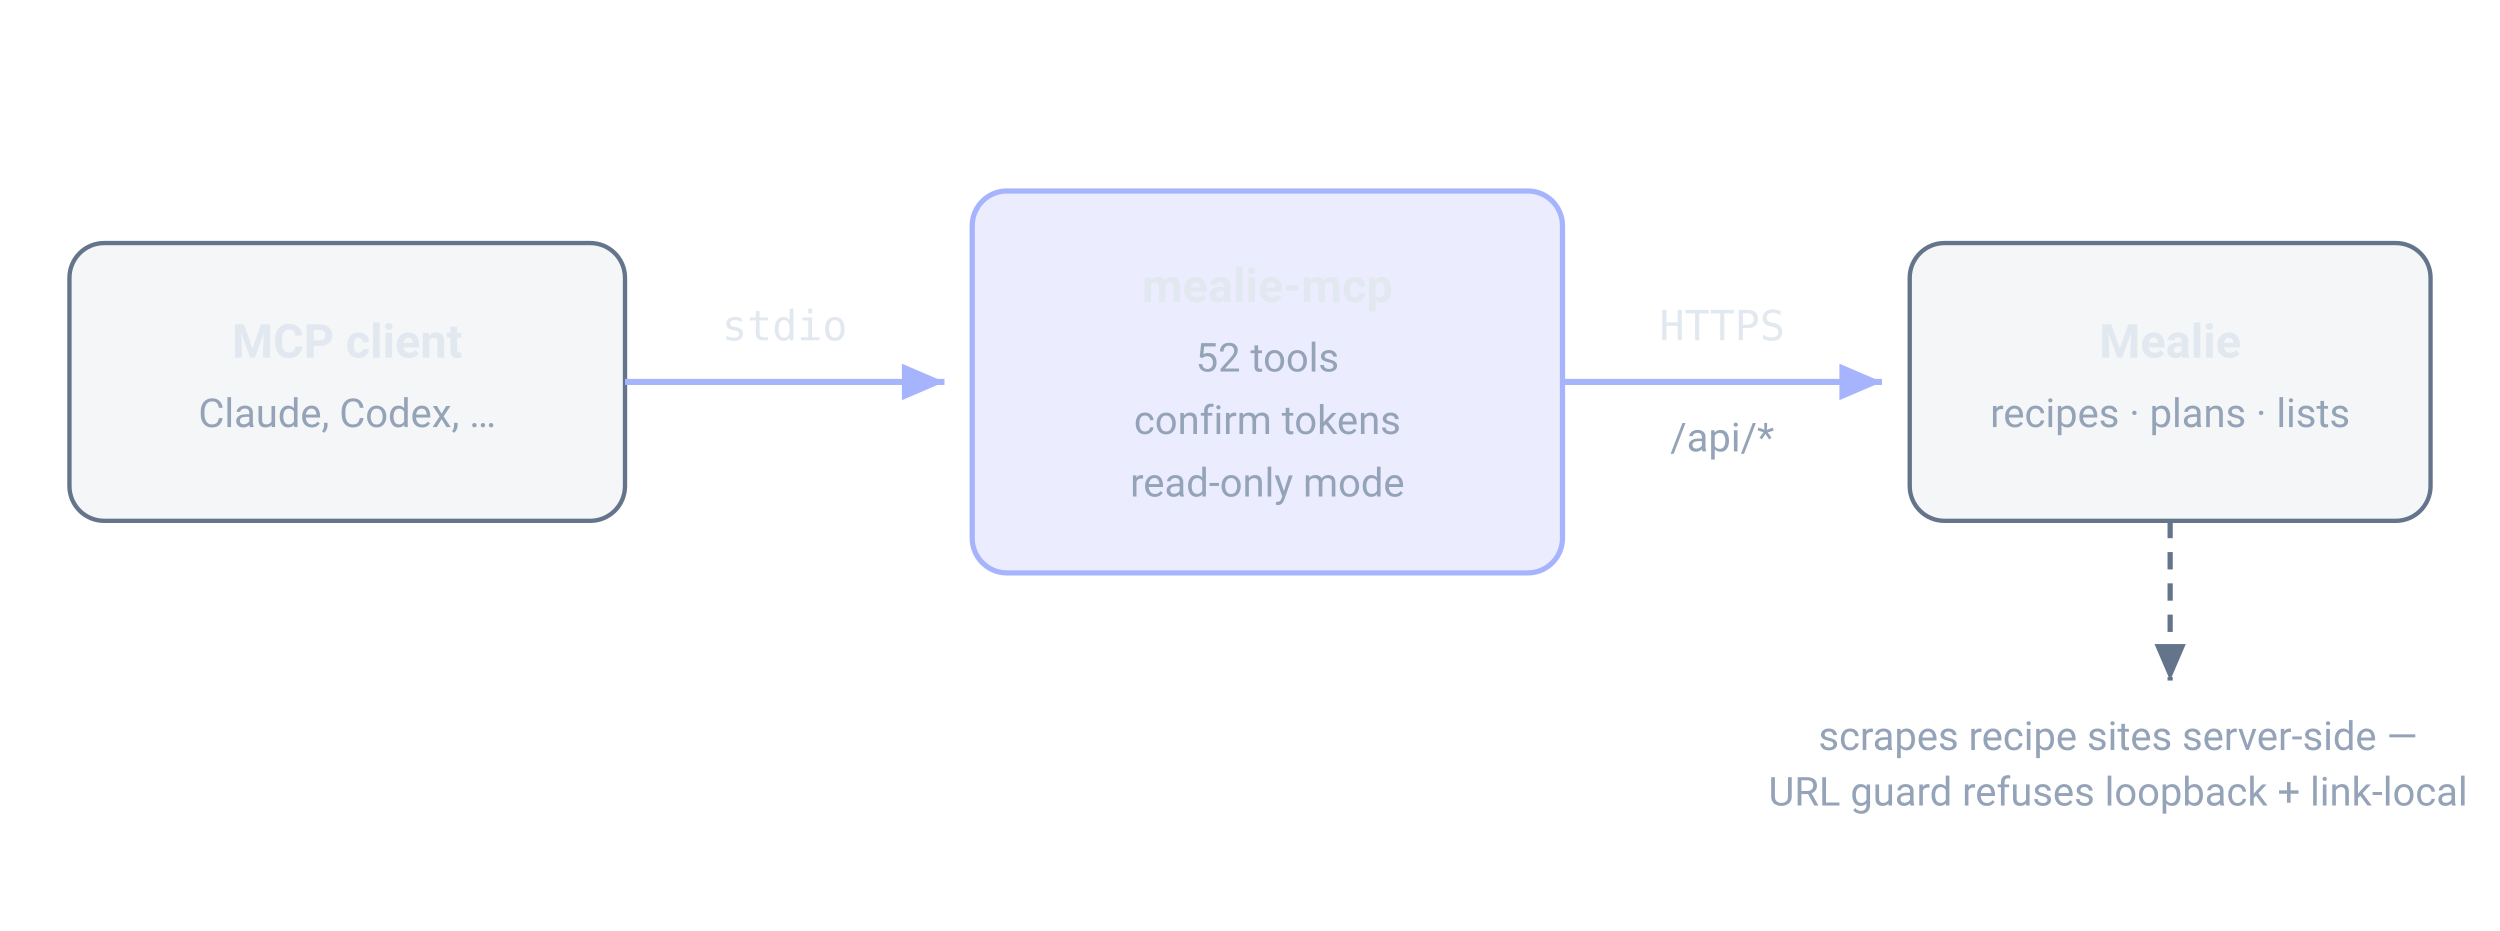
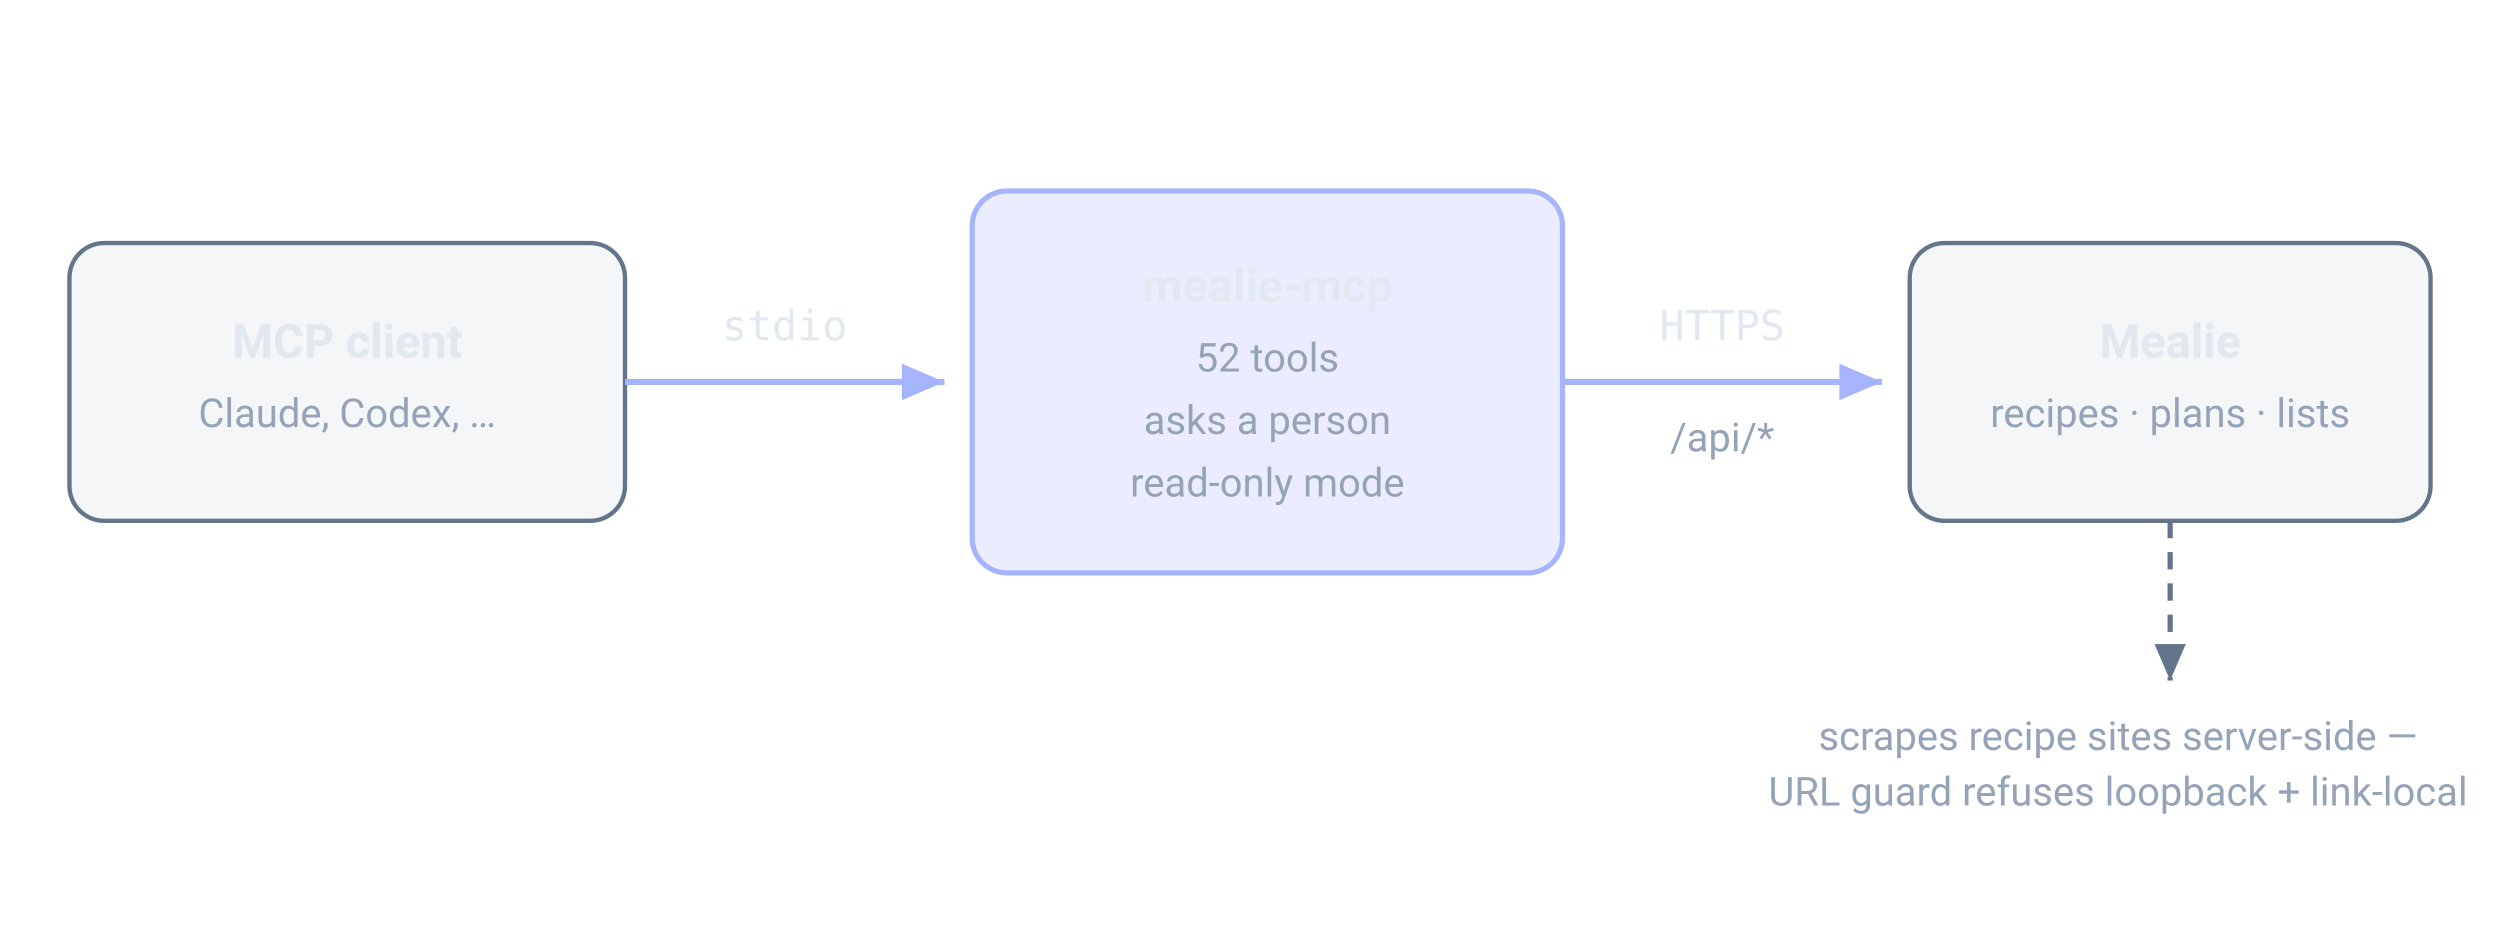
<svg xmlns="http://www.w3.org/2000/svg" viewBox="0 0 720 268" width="720" height="268" role="img" aria-labelledby="arch-title arch-desc">
  <style>
    .node { stroke-width: 1.25; }
    .node-accent { stroke-width: 1.5; }
    .edge { stroke-width: 1.5; fill: none; }
    .edge-accent { stroke-width: 1.75; fill: none; }
    .edge-dashed { stroke-dasharray: 5 4; }
    text { font-family: ui-sans-serif, system-ui, -apple-system, "Segoe UI", Roboto, "DejaVu Sans", sans-serif; font-size: 13px; }
    .label-title { font-size: 13.5px; font-weight: 600; }
    .label-mono { font-family: ui-monospace, SFMono-Regular, Menlo, Consolas, "DejaVu Sans Mono", monospace; font-size: 12px; }
    .label-muted { font-size: 11.5px; }

    .node { fill: rgba(148, 163, 184, 0.10); stroke: #64748b; }
    .node-accent { fill: rgba(129, 140, 248, 0.16); stroke: #a5b4fc; }
    .edge { stroke: #64748b; }
    .edge-accent { stroke: #a5b4fc; }
    text { fill: #e2e8f0; }
    .label-muted { fill: #94a3b8; }
    marker path { fill: #64748b; stroke: none; }
    marker.accent path { fill: #a5b4fc; }
  </style>
  <defs>
    <marker id="arch-arrow" markerWidth="9" markerHeight="9" refX="7" refY="3" orient="auto">
      <path d="M0,0 L7,3 L0,6 z" />
    </marker>
    <marker id="arch-arrow-accent" class="accent" markerWidth="9" markerHeight="9" refX="7" refY="3" orient="auto">
      <path d="M0,0 L7,3 L0,6 z" />
    </marker>
  </defs>
  <rect class="node" x="20" y="70" width="160" height="80" rx="10" />
  <text class="label-title" x="100" y="103" text-anchor="middle">MCP client</text>
  <text class="label-muted" x="100" y="123" text-anchor="middle">Claude, Codex, …</text>
  <rect class="node-accent" x="280" y="55" width="170" height="110" rx="10" />
  <text class="label-title" x="365" y="87" text-anchor="middle">mealie-mcp</text>
  <text class="label-muted" x="365" y="107" text-anchor="middle">52 tools</text>
-   <text class="label-muted" x="365" y="125" text-anchor="middle">confirm tokens</text>
+   <text class="label-muted" x="365" y="125" text-anchor="middle">asks a person</text>
  <text class="label-muted" x="365" y="143" text-anchor="middle">read-only mode</text>
  <rect class="node" x="550" y="70" width="150" height="80" rx="10" />
  <text class="label-title" x="625" y="103" text-anchor="middle">Mealie</text>
  <text class="label-muted" x="625" y="123" text-anchor="middle">recipes · plans · lists</text>
  <path class="edge-accent" d="M180,110 L272,110" marker-end="url(#arch-arrow-accent)" />
  <text class="label-mono" x="226" y="98" text-anchor="middle">stdio</text>
  <path class="edge-accent" d="M450,110 L542,110" marker-end="url(#arch-arrow-accent)" />
  <text class="label-mono" x="496" y="98" text-anchor="middle">HTTPS</text>
  <text class="label-muted" x="496" y="130" text-anchor="middle">/api/*</text>
  <path class="edge edge-dashed" d="M625,150 L625,196" marker-end="url(#arch-arrow)" />
  <text class="label-muted" x="610" y="216" text-anchor="middle">scrapes recipe sites server-side —</text>
  <text class="label-muted" x="610" y="232" text-anchor="middle">URL guard refuses loopback + link-local</text>
</svg>
